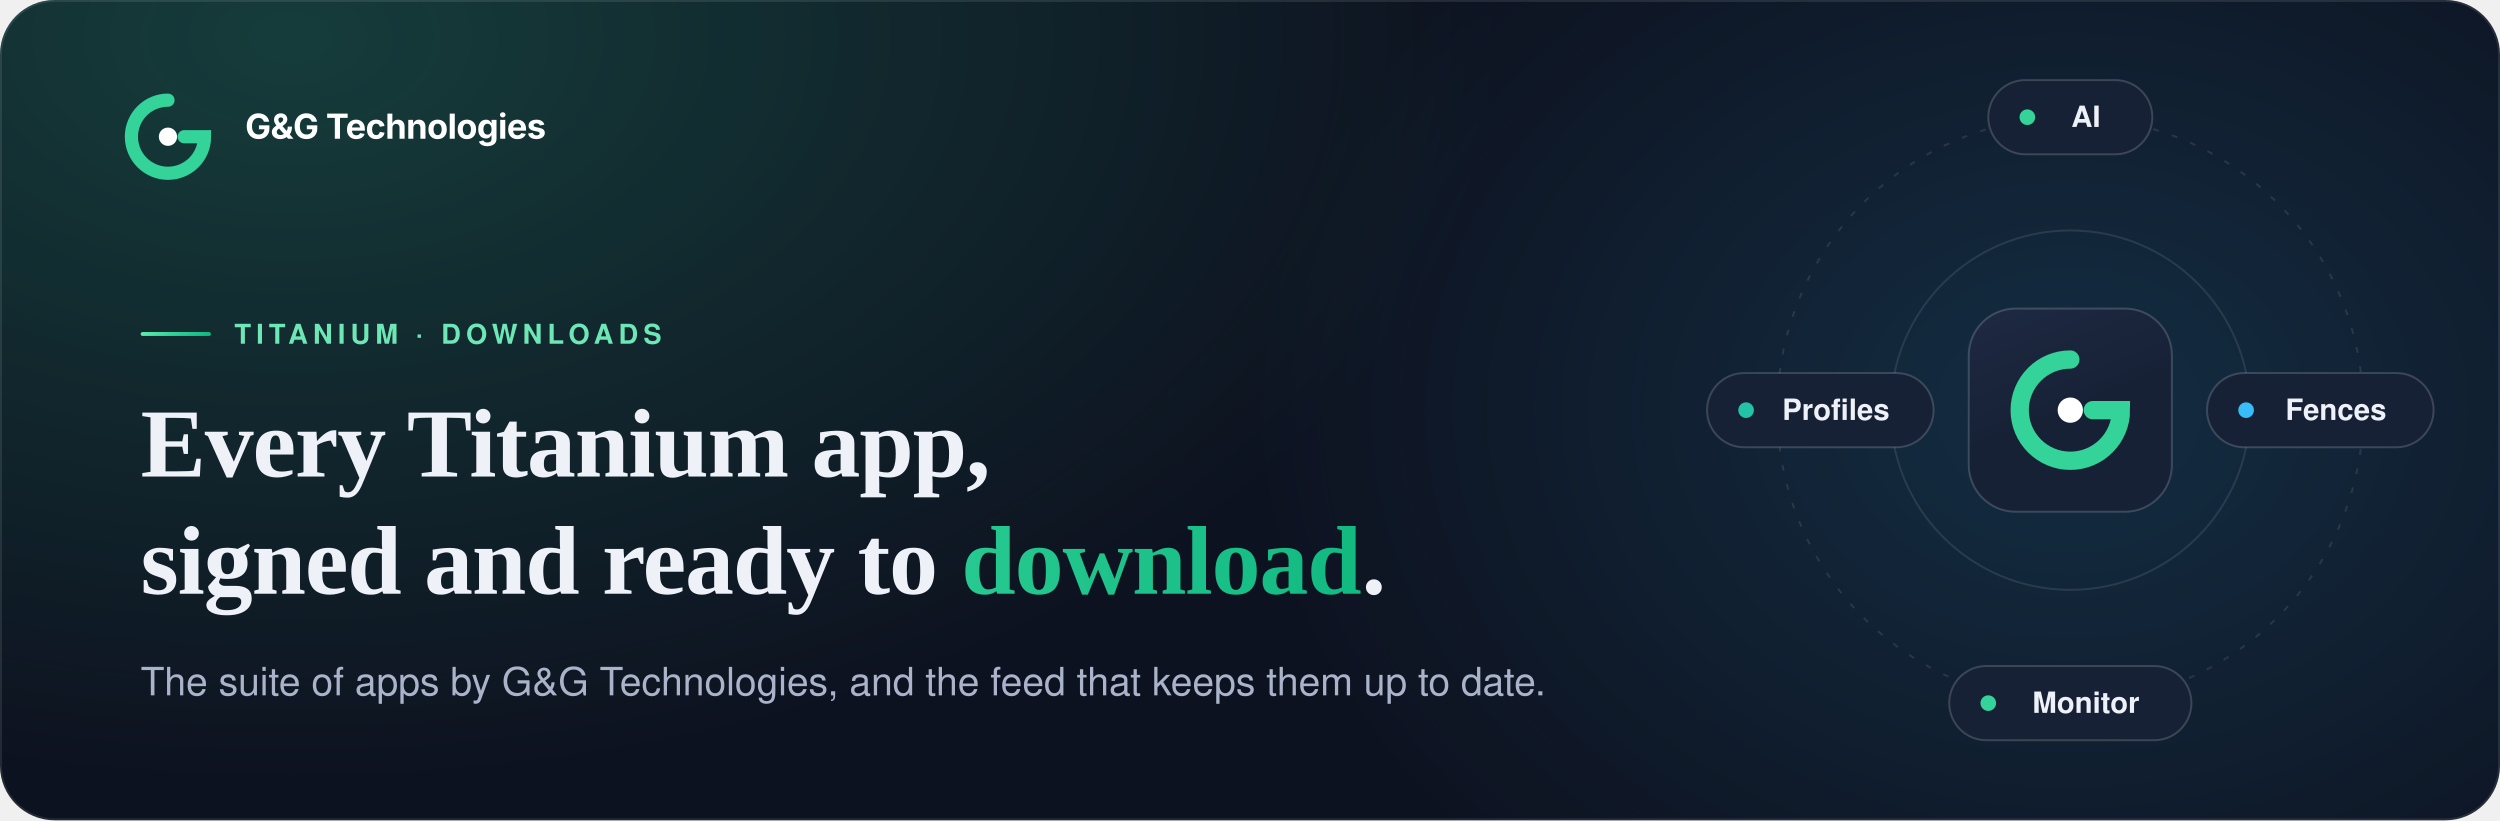
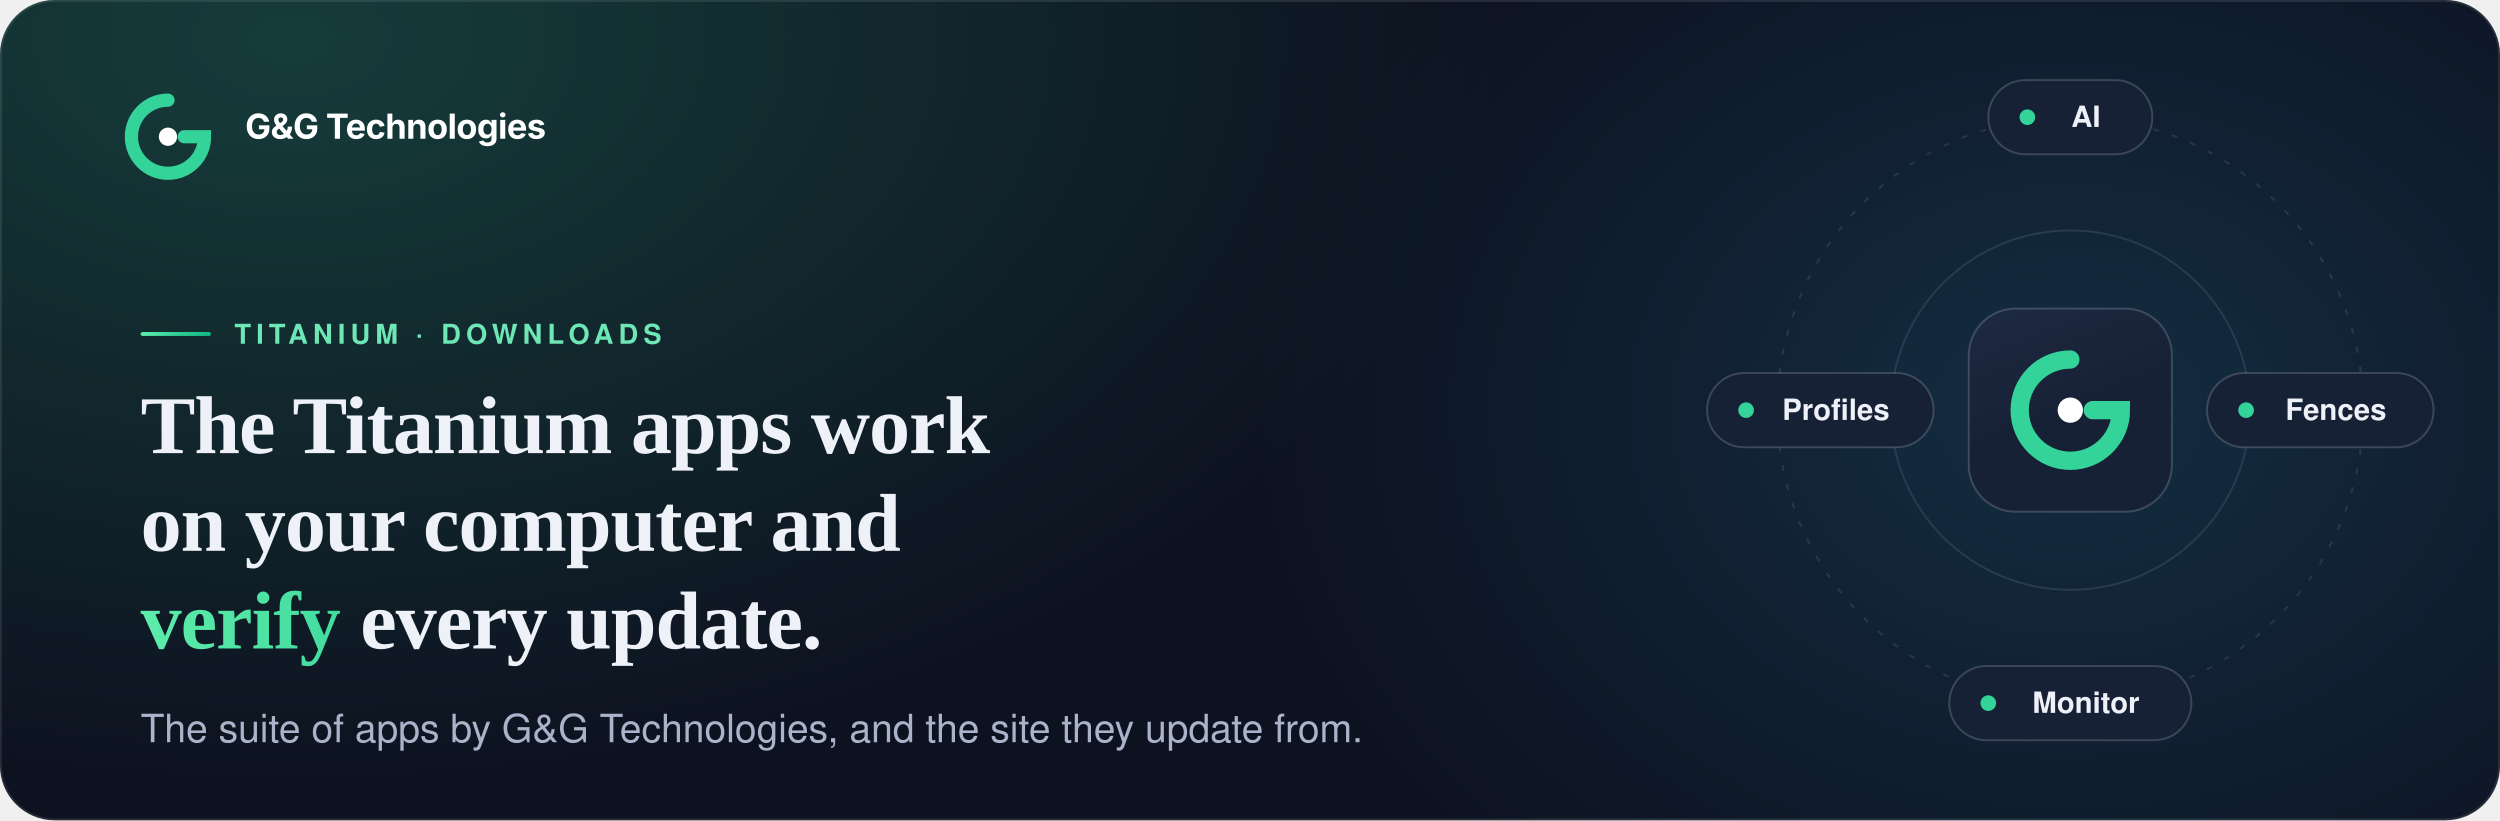
<svg xmlns="http://www.w3.org/2000/svg" width="1280" height="420" viewBox="0 0 1280 420" role="img" aria-label="Titanium downloads, by G&amp;G Technologies">
  <defs>
    <clipPath id="frame">
      <rect width="1280" height="420" rx="28" />
    </clipPath>
    <radialGradient id="glowA" cx="0" cy="0" r="1" gradientUnits="userSpaceOnUse" gradientTransform="translate(150 20) scale(620 380)">
      <stop offset="0" stop-color="#34D399" stop-opacity="0.22" />
      <stop offset="1" stop-color="#34D399" stop-opacity="0" />
    </radialGradient>
    <radialGradient id="glowB" cx="0" cy="0" r="1" gradientUnits="userSpaceOnUse" gradientTransform="translate(1060 210) scale(420 330)">
      <stop offset="0" stop-color="#38BDF8" stop-opacity="0.16" />
      <stop offset="1" stop-color="#38BDF8" stop-opacity="0" />
    </radialGradient>
    <linearGradient id="accent" x1="0" y1="0" x2="1" y2="0">
      <stop offset="0" stop-color="#5EECAB" />
      <stop offset="0.45" stop-color="#34D399" />
      <stop offset="1" stop-color="#10B981" />
    </linearGradient>
    <linearGradient id="tile" x1="0" y1="0" x2="0.4" y2="1">
      <stop offset="0" stop-color="#1E2A43" />
      <stop offset="0.6" stop-color="#172136" />
    </linearGradient>
  </defs>
  <g clip-path="url(#frame)">
    <rect width="1280" height="420" fill="#0D1220" />
    <rect width="1280" height="420" fill="url(#glowA)" />
    <rect width="1280" height="420" fill="url(#glowB)" />
    <g transform="translate(60 44) scale(0.52)">
      <g>
        <path d="M50 14 A36 36 0 1 0 86 50 H66" fill="none" stroke="#34D399" stroke-width="13" stroke-linecap="round" />
        <circle cx="50" cy="50" r="9" fill="#FFFFFF" />
      </g>
      <path d="M139.198 52.332Q135.729 52.332 133.114 50.796Q130.499 49.261 129.03 46.414Q127.561 43.566 127.561 39.665Q127.561 35.647 129.088 32.8Q130.615 29.953 133.222 28.442Q135.828 26.932 139.082 26.932Q141.174 26.932 142.975 27.538Q144.776 28.144 146.179 29.256Q147.582 30.368 148.47 31.887Q149.358 33.406 149.624 35.249H144.478Q144.212 34.353 143.739 33.647Q143.266 32.941 142.593 32.443Q141.921 31.945 141.058 31.688Q140.194 31.431 139.165 31.431Q137.256 31.431 135.795 32.385Q134.334 33.34 133.521 35.166Q132.707 36.992 132.707 39.615Q132.707 42.238 133.512 44.073Q134.317 45.907 135.778 46.87Q137.239 47.833 139.231 47.833Q141.024 47.833 142.303 47.186Q143.581 46.538 144.27 45.334Q144.959 44.131 144.959 42.521L146.021 42.67H139.58V38.818H149.873V41.906Q149.873 45.16 148.495 47.493Q147.117 49.825 144.71 51.079Q142.303 52.332 139.198 52.332Z M160.517 52.365Q157.96 52.365 156.101 51.436Q154.242 50.506 153.245 48.945Q152.249 47.385 152.249 45.476Q152.249 43.981 152.839 42.853Q153.428 41.724 154.482 40.769Q155.536 39.814 156.914 38.868L161.629 35.747Q162.144 35.415 162.559 34.992Q162.974 34.568 163.215 34.079Q163.455 33.589 163.455 33.024Q163.455 32.178 162.858 31.58Q162.26 30.982 161.148 30.982Q160.417 30.982 159.869 31.265Q159.322 31.547 159.023 32.062Q158.724 32.576 158.724 33.273Q158.724 34.087 159.131 34.892Q159.537 35.697 160.251 36.577Q160.965 37.457 161.895 38.536L173.599 52.0H168.353L158.608 41.093Q157.595 39.914 156.632 38.719Q155.669 37.523 155.038 36.17Q154.408 34.817 154.408 33.224Q154.408 31.447 155.246 30.028Q156.084 28.608 157.595 27.787Q159.106 26.965 161.115 26.965Q163.09 26.965 164.518 27.753Q165.946 28.542 166.726 29.862Q167.506 31.182 167.506 32.792Q167.506 33.938 167.099 34.95Q166.693 35.963 165.962 36.826Q165.232 37.689 164.219 38.437L159.172 42.072Q158.159 42.819 157.637 43.558Q157.114 44.297 157.114 45.276Q157.114 46.206 157.562 46.903Q158.01 47.601 158.807 47.974Q159.604 48.348 160.666 48.348Q162.028 48.348 163.314 47.75Q164.601 47.152 165.655 46.048Q166.709 44.944 167.332 43.409Q167.954 41.873 167.954 40.014H172.121Q172.121 42.305 171.623 44.106Q171.125 45.907 170.262 47.219Q169.399 48.53 168.303 49.36L167.025 50.19Q165.663 51.303 163.92 51.834Q162.177 52.365 160.517 52.365Z M186.335 52.332Q182.865 52.332 180.25 50.796Q177.635 49.261 176.166 46.414Q174.697 43.566 174.697 39.665Q174.697 35.647 176.224 32.8Q177.752 29.953 180.358 28.442Q182.964 26.932 186.218 26.932Q188.31 26.932 190.111 27.538Q191.913 28.144 193.316 29.256Q194.718 30.368 195.607 31.887Q196.495 33.406 196.76 35.249H191.614Q191.348 34.353 190.875 33.647Q190.402 32.941 189.73 32.443Q189.057 31.945 188.194 31.688Q187.331 31.431 186.301 31.431Q184.392 31.431 182.931 32.385Q181.47 33.34 180.657 35.166Q179.843 36.992 179.843 39.615Q179.843 42.238 180.649 44.073Q181.454 45.907 182.915 46.87Q184.376 47.833 186.368 47.833Q188.161 47.833 189.439 47.186Q190.717 46.538 191.406 45.334Q192.095 44.131 192.095 42.521L193.158 42.67H186.716V38.818H197.009V41.906Q197.009 45.16 195.631 47.493Q194.254 49.825 191.846 51.079Q189.439 52.332 186.335 52.332Z M206.726 31.464V27.264H226.93V31.464H219.376V52.0H214.296V31.464Z M235.416 52.365Q232.577 52.365 230.518 51.203Q228.46 50.041 227.356 47.899Q226.252 45.758 226.252 42.819Q226.252 39.947 227.347 37.789Q228.443 35.631 230.452 34.419Q232.461 33.207 235.167 33.207Q236.993 33.207 238.57 33.788Q240.147 34.369 241.342 35.54Q242.538 36.71 243.21 38.47Q243.882 40.229 243.882 42.62V44.015H228.294V40.894H241.442L239.118 41.724Q239.118 40.279 238.678 39.208Q238.238 38.138 237.366 37.548Q236.495 36.959 235.216 36.959Q233.921 36.959 233.017 37.557Q232.112 38.154 231.647 39.175Q231.182 40.196 231.182 41.508V43.716Q231.182 45.326 231.722 46.422Q232.261 47.518 233.232 48.065Q234.204 48.613 235.499 48.613Q236.378 48.613 237.092 48.364Q237.806 48.115 238.313 47.625Q238.819 47.136 239.085 46.422L243.6 47.269Q243.152 48.796 242.04 49.95Q240.927 51.104 239.259 51.734Q237.59 52.365 235.416 52.365Z M254.974 52.365Q252.169 52.365 250.135 51.162Q248.101 49.958 246.997 47.808Q245.893 45.658 245.893 42.803Q245.893 39.914 246.997 37.764Q248.101 35.614 250.135 34.411Q252.169 33.207 254.974 33.207Q256.618 33.207 258.013 33.639Q259.407 34.07 260.486 34.867Q261.565 35.664 262.263 36.81Q262.96 37.955 263.225 39.383L258.594 40.246Q258.444 39.516 258.129 38.943Q257.813 38.37 257.365 37.963Q256.917 37.557 256.328 37.341Q255.738 37.125 255.024 37.125Q253.696 37.125 252.791 37.839Q251.887 38.553 251.43 39.831Q250.974 41.109 250.974 42.786Q250.974 44.43 251.43 45.708Q251.887 46.986 252.791 47.717Q253.696 48.447 255.024 48.447Q255.738 48.447 256.336 48.223Q256.933 47.999 257.398 47.576Q257.863 47.152 258.179 46.555Q258.494 45.957 258.627 45.21L263.259 46.057Q262.993 47.534 262.296 48.688Q261.599 49.842 260.519 50.672Q259.44 51.502 258.037 51.934Q256.635 52.365 254.974 52.365Z M271.047 41.259V52.0H266.067V27.264H270.947V38.071H270.549Q271.279 35.747 272.765 34.477Q274.251 33.207 276.609 33.207Q278.534 33.207 279.97 34.045Q281.406 34.884 282.203 36.453Q283 38.021 283 40.196V52.0H278.003V41.06Q278.003 39.333 277.115 38.354Q276.227 37.374 274.65 37.374Q273.604 37.374 272.782 37.831Q271.96 38.287 271.504 39.15Q271.047 40.014 271.047 41.259Z M291.602 41.259V52.0H286.622V33.439H291.32L291.403 38.071H291.104Q291.834 35.747 293.32 34.477Q294.806 33.207 297.164 33.207Q299.089 33.207 300.525 34.045Q301.961 34.884 302.75 36.453Q303.539 38.021 303.539 40.196V52.0H298.558V41.06Q298.558 39.333 297.67 38.354Q296.782 37.374 295.205 37.374Q294.159 37.374 293.337 37.831Q292.515 38.287 292.059 39.15Q291.602 40.014 291.602 41.259Z M315.477 52.365Q312.688 52.365 310.646 51.162Q308.604 49.958 307.5 47.808Q306.396 45.658 306.396 42.803Q306.396 39.914 307.5 37.764Q308.604 35.614 310.646 34.411Q312.688 33.207 315.477 33.207Q318.283 33.207 320.317 34.411Q322.35 35.614 323.454 37.764Q324.558 39.914 324.558 42.803Q324.558 45.658 323.454 47.808Q322.35 49.958 320.317 51.162Q318.283 52.365 315.477 52.365ZM315.477 48.447Q316.805 48.447 317.702 47.708Q318.598 46.97 319.047 45.683Q319.495 44.396 319.495 42.786Q319.495 41.143 319.047 39.864Q318.598 38.586 317.702 37.855Q316.805 37.125 315.477 37.125Q314.149 37.125 313.261 37.855Q312.373 38.586 311.925 39.864Q311.476 41.143 311.476 42.786Q311.476 44.396 311.925 45.683Q312.373 46.97 313.261 47.708Q314.149 48.447 315.477 48.447Z M332.397 27.264V52.0H327.416V27.264Z M344.319 52.365Q341.53 52.365 339.488 51.162Q337.446 49.958 336.342 47.808Q335.238 45.658 335.238 42.803Q335.238 39.914 336.342 37.764Q337.446 35.614 339.488 34.411Q341.53 33.207 344.319 33.207Q347.124 33.207 349.158 34.411Q351.192 35.614 352.296 37.764Q353.4 39.914 353.4 42.803Q353.4 45.658 352.296 47.808Q351.192 49.958 349.158 51.162Q347.124 52.365 344.319 52.365ZM344.319 48.447Q345.647 48.447 346.543 47.708Q347.44 46.97 347.888 45.683Q348.336 44.396 348.336 42.786Q348.336 41.143 347.888 39.864Q347.44 38.586 346.543 37.855Q345.647 37.125 344.319 37.125Q342.991 37.125 342.102 37.855Q341.214 38.586 340.766 39.864Q340.318 41.143 340.318 42.786Q340.318 44.396 340.766 45.683Q341.214 46.97 342.102 47.708Q342.991 48.447 344.319 48.447Z M364.509 59.338Q362.184 59.338 360.458 58.749Q358.731 58.159 357.652 57.13Q356.573 56.101 356.158 54.789L360.441 53.594Q360.674 54.108 361.163 54.598Q361.653 55.088 362.467 55.403Q363.28 55.719 364.475 55.719Q366.385 55.719 367.472 54.847Q368.559 53.976 368.559 52.133V48.713H368.177Q367.845 49.46 367.215 50.157Q366.584 50.854 365.563 51.294Q364.542 51.734 363.031 51.734Q360.939 51.734 359.229 50.755Q357.519 49.775 356.498 47.767Q355.477 45.758 355.477 42.687Q355.477 39.549 356.515 37.44Q357.552 35.332 359.271 34.27Q360.989 33.207 363.048 33.207Q364.608 33.207 365.671 33.73Q366.733 34.253 367.389 35.042Q368.045 35.83 368.377 36.561H368.593V33.439H373.49V51.851Q373.49 54.357 372.336 56.018Q371.182 57.678 369.157 58.508Q367.132 59.338 364.509 59.338ZM364.592 47.949Q365.87 47.949 366.758 47.318Q367.646 46.688 368.111 45.5Q368.576 44.313 368.576 42.653Q368.576 41.01 368.111 39.781Q367.646 38.553 366.758 37.872Q365.87 37.191 364.592 37.191Q363.28 37.191 362.392 37.897Q361.504 38.603 361.047 39.831Q360.591 41.06 360.591 42.653Q360.591 44.28 361.047 45.467Q361.504 46.654 362.4 47.302Q363.297 47.949 364.592 47.949Z M377.128 52.0V33.439H382.108V52.0ZM379.618 31.016Q378.489 31.016 377.692 30.269Q376.896 29.521 376.896 28.459Q376.896 27.396 377.692 26.649Q378.489 25.902 379.618 25.902Q380.747 25.902 381.552 26.641Q382.357 27.38 382.357 28.459Q382.357 29.521 381.552 30.269Q380.747 31.016 379.618 31.016Z M394.114 52.365Q391.275 52.365 389.216 51.203Q387.158 50.041 386.054 47.899Q384.95 45.758 384.95 42.819Q384.95 39.947 386.045 37.789Q387.141 35.631 389.15 34.419Q391.159 33.207 393.865 33.207Q395.691 33.207 397.268 33.788Q398.845 34.369 400.04 35.54Q401.236 36.71 401.908 38.47Q402.58 40.229 402.58 42.62V44.015H386.992V40.894H400.14L397.816 41.724Q397.816 40.279 397.376 39.208Q396.936 38.138 396.064 37.548Q395.193 36.959 393.914 36.959Q392.619 36.959 391.715 37.557Q390.81 38.154 390.345 39.175Q389.88 40.196 389.88 41.508V43.716Q389.88 45.326 390.42 46.422Q390.959 47.518 391.931 48.065Q392.902 48.613 394.197 48.613Q395.077 48.613 395.79 48.364Q396.504 48.115 397.011 47.625Q397.517 47.136 397.783 46.422L402.298 47.269Q401.85 48.796 400.738 49.95Q399.625 51.104 397.957 51.734Q396.288 52.365 394.114 52.365Z M412.743 52.365Q410.502 52.365 408.775 51.726Q407.049 51.087 405.953 49.867Q404.857 48.646 404.542 46.92L409.174 46.123Q409.539 47.418 410.452 48.065Q411.365 48.713 412.892 48.713Q414.32 48.713 415.142 48.173Q415.964 47.634 415.964 46.804Q415.964 46.073 415.374 45.608Q414.785 45.144 413.573 44.895L410.369 44.23Q407.679 43.683 406.351 42.363Q405.023 41.043 405.023 38.968Q405.023 37.175 406.003 35.888Q406.982 34.602 408.725 33.904Q410.468 33.207 412.826 33.207Q415.017 33.207 416.628 33.813Q418.238 34.419 419.234 35.531Q420.23 36.644 420.562 38.154L416.146 38.935Q415.864 37.988 415.059 37.382Q414.254 36.776 412.892 36.776Q411.664 36.776 410.834 37.291Q410.004 37.806 410.004 38.669Q410.004 39.366 410.543 39.848Q411.083 40.329 412.394 40.595L415.731 41.259Q418.421 41.807 419.732 43.043Q421.044 44.28 421.044 46.272Q421.044 48.099 419.981 49.468Q418.919 50.838 417.051 51.602Q415.183 52.365 412.743 52.365Z" fill="#FFFFFF" />
    </g>
    <rect x="72" y="170" width="36" height="2" rx="1" fill="url(#accent)" />
    <text x="120" y="176" font-family="-apple-system, BlinkMacSystemFont, 'Segoe UI', Helvetica, Arial, sans-serif" font-size="14" font-weight="700" letter-spacing="2.6" fill="#6EE7B7">TITANIUM · DOWNLOADS</text>
-     <g font-family="ui-serif, Georgia, 'Times New Roman', Times, serif" font-size="50" font-weight="700" fill="#EEF1F8" letter-spacing="-0.5">
-       <text x="72" y="244">Every Titanium app,</text>
-       <text x="72" y="304">signed and ready to <tspan fill="url(#accent)">download</tspan>.</text>
+     <g font-family="ui-serif, Georgia, 'Times New Roman', Times, serif" font-size="42" font-weight="700" fill="#EEF1F8" letter-spacing="-0.5">
+       <text x="72" y="232">The Titanium apps work</text>
+       <text x="72" y="282">on your computer and</text>
+       <text x="72" y="332">
+         <tspan fill="url(#accent)">verify</tspan> every update.</text>
    </g>
-     <text x="72" y="356" font-family="-apple-system, BlinkMacSystemFont, 'Segoe UI', Helvetica, Arial, sans-serif" font-size="20" fill="#AAB3C9">The suite of apps by G&amp;G Technologies, and the feed that keeps them up to date.</text>
+     <text x="72" y="380" font-family="-apple-system, BlinkMacSystemFont, 'Segoe UI', Helvetica, Arial, sans-serif" font-size="20" fill="#AAB3C9">The suite of apps by G&amp;G Technologies, and the site they update from.</text>
    <g fill="none" stroke="#FFFFFF" stroke-opacity="0.10">
      <circle cx="1060" cy="210" r="92" />
      <circle cx="1060" cy="210" r="150" stroke-dasharray="3 7" />
    </g>
    <rect x="1008" y="158" width="104" height="104" rx="24" fill="url(#tile)" stroke="#FFFFFF" stroke-opacity="0.17" />
    <g transform="translate(1024 174) scale(0.72)">
      <path d="M50 14 A36 36 0 1 0 86 50 H66" fill="none" stroke="#34D399" stroke-width="13" stroke-linecap="round" />
      <circle cx="50" cy="50" r="9" fill="#FFFFFF" />
    </g>
    <g font-family="-apple-system, BlinkMacSystemFont, 'Segoe UI', Helvetica, Arial, sans-serif" font-size="15" font-weight="600" fill="#EEF1F8">
      <g transform="translate(1060 60)">
        <rect x="-42" y="-19" width="84" height="38" rx="19" fill="#172136" stroke="#FFFFFF" stroke-opacity="0.17" />
        <circle cx="-22" cy="0" r="4" fill="#34D399" />
        <text x="8" y="5" text-anchor="middle">AI</text>
      </g>
      <g transform="translate(1188 210)">
        <rect x="-58" y="-19" width="116" height="38" rx="19" fill="#172136" stroke="#FFFFFF" stroke-opacity="0.17" />
-         <circle cx="-38" cy="0" r="4" fill="#38BDF8" />
+         <circle cx="-38" cy="0" r="4" fill="#34D399" />
        <text x="8" y="5" text-anchor="middle">Fences</text>
      </g>
      <g transform="translate(1060 360)">
        <rect x="-62" y="-19" width="124" height="38" rx="19" fill="#172136" stroke="#FFFFFF" stroke-opacity="0.17" />
        <circle cx="-42" cy="0" r="4" fill="#34D399" />
        <text x="8" y="5" text-anchor="middle">Monitor</text>
      </g>
      <g transform="translate(932 210)">
        <rect x="-58" y="-19" width="116" height="38" rx="19" fill="#172136" stroke="#FFFFFF" stroke-opacity="0.17" />
-         <circle cx="-38" cy="0" r="4" fill="#22C3A6" />
+         <circle cx="-38" cy="0" r="4" fill="#34D399" />
        <text x="8" y="5" text-anchor="middle">Profiles</text>
      </g>
    </g>
  </g>
  <rect x="0.5" y="0.5" width="1279" height="419" rx="27.5" fill="none" stroke="#FFFFFF" stroke-opacity="0.10" />
</svg>
